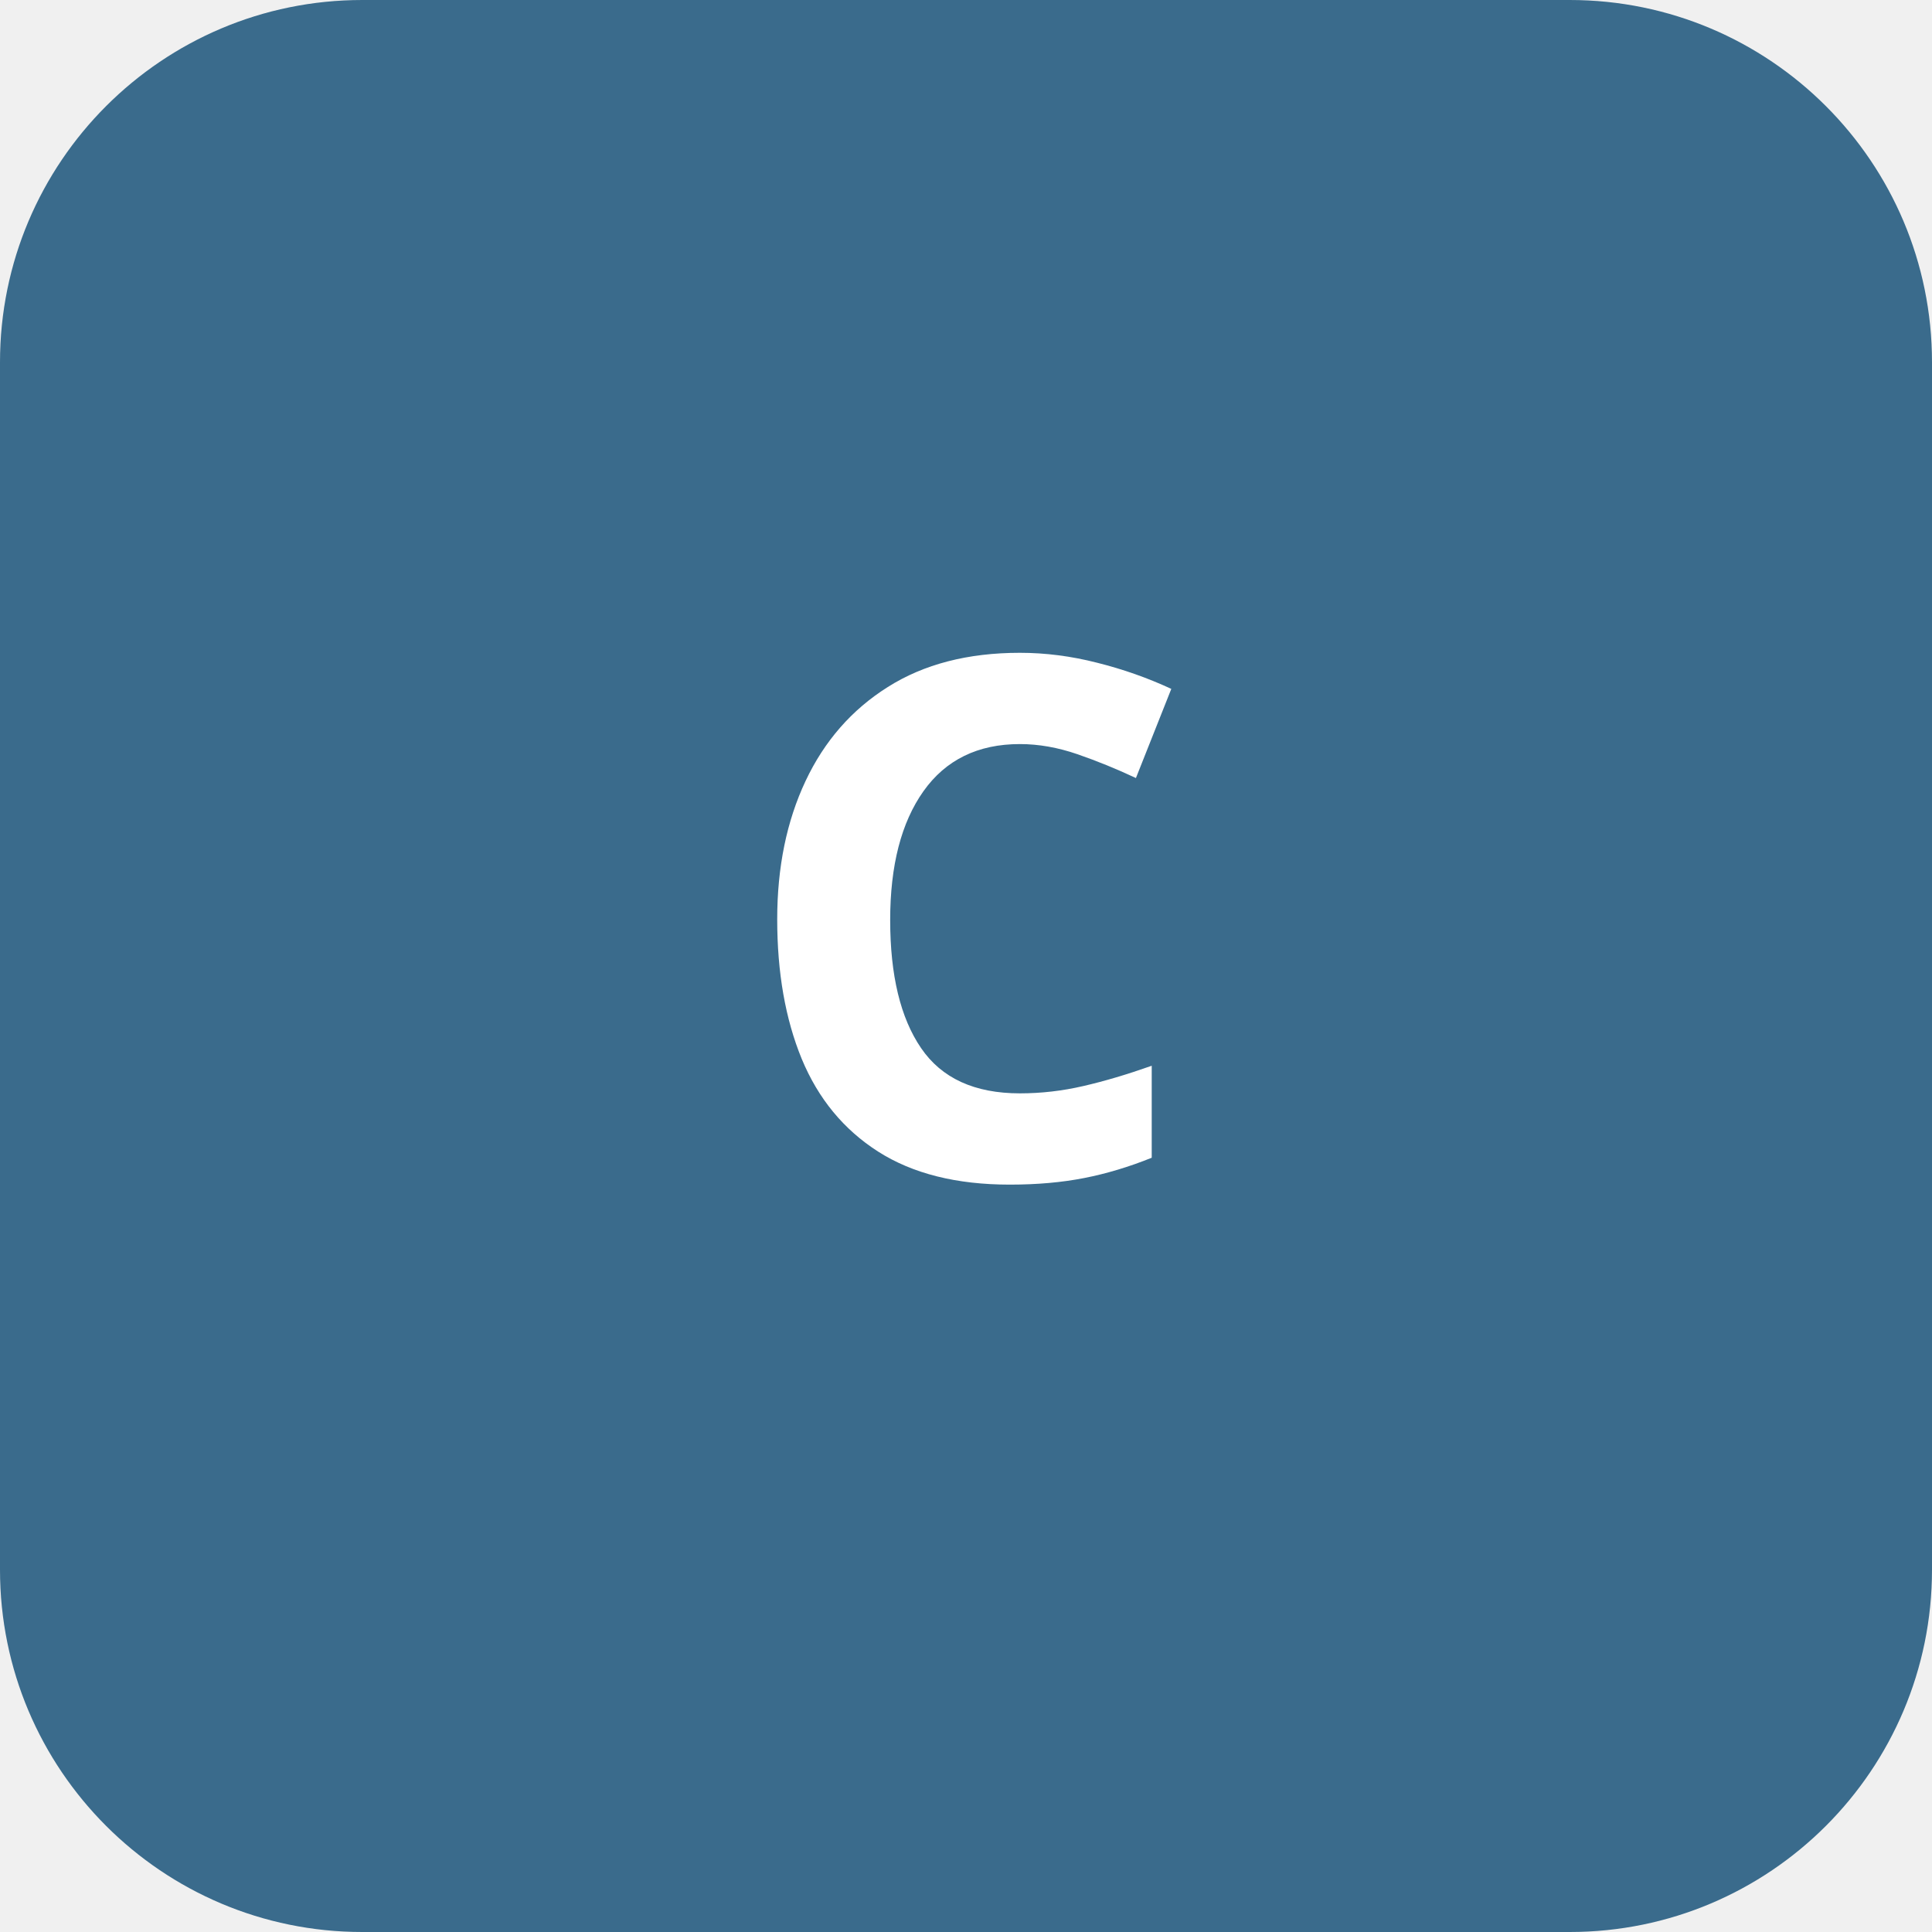
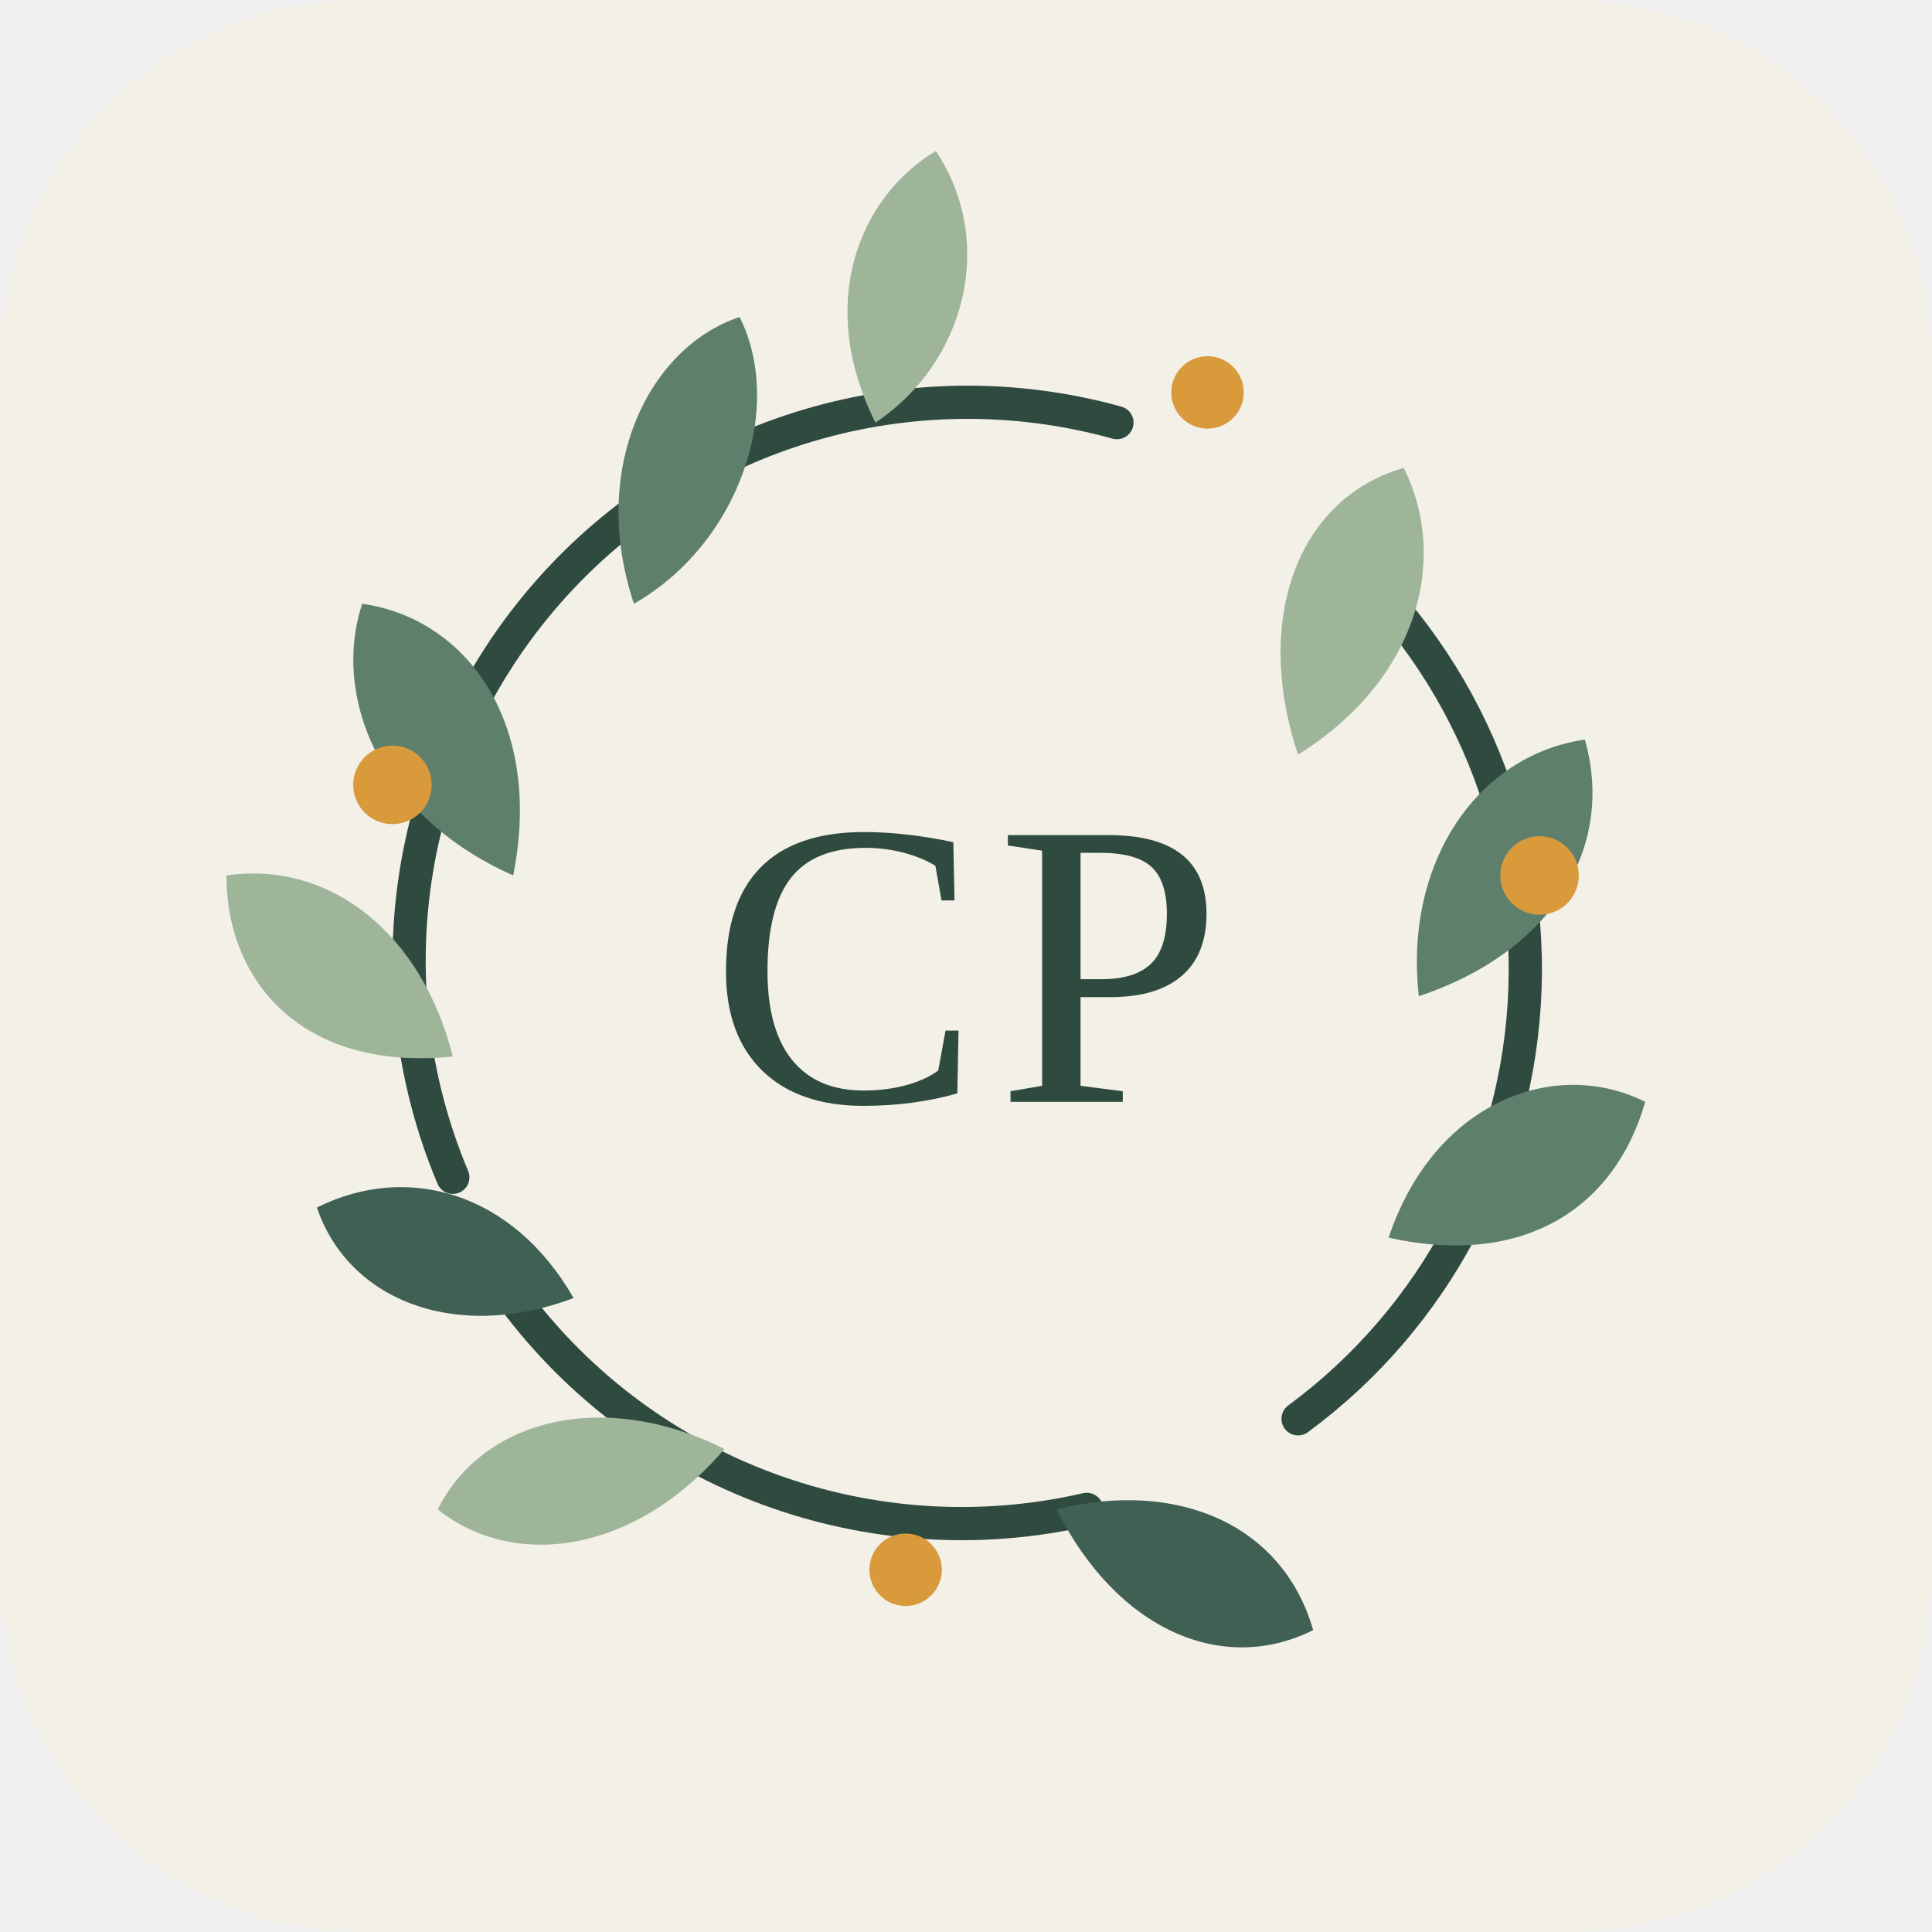
<svg xmlns="http://www.w3.org/2000/svg" width="128" height="128" viewBox="0 0 128 128">
-   <rect width="128" height="128" rx="24" fill="#3a6b8c" />
-   <text x="64" y="78" text-anchor="middle" font-family="system-ui,sans-serif" font-size="48" font-weight="700" fill="#fff">C</text>
+   <rect width="128" height="128" rx="24" fill="#f3f0e8" />
+   <g transform="translate(64 64)">
+     <path d="M-34 14A37 37 0 0 1 10-36M24-28A37 37 0 0 1 22 30M8 36A37 37 0 0 1-30 22" fill="none" stroke="#2f4a3f" stroke-width="2.2" stroke-linecap="round" />
+     <g fill="#5f7f6d">
+       <path d="M-30-6c-9-4-12-12-10-18 7 1 12 8 10 18z" />
+       <path d="M-22-24c-3-9 1-17 7-19 3 6 0 15-7 19z" />
+       <path d="M30 2c9-3 13-10 11-17-7 1-12 8-11 17z" />
+       <path d="M28 18c9 2 15-2 17-9-6-3-14 0-17 9z" />
+     </g>
+     <g fill="#9fb59a">
+       <path d="M-34 6c-10 1-15-5-15-12 7-1 13 4 15 12z" />
+       <path d="M-6-36c-4-8-1-15 4-18 4 6 2 14-4 18z" />
+       <path d="M-16 32c-6 7-14 8-19 4 3-6 11-8 19-4z" />
+       <path d="M22-14c8-5 10-13 7-19-7 2-10 10-7 19z" />
+     </g>
+     <g fill="#3f6052">
+       <path d="M-26 22c-8 3-15 0-17-6 6-3 13-1 17 6z" />
+       <path d="M6 36c4 8 11 11 17 8-2-7-9-10-17-8z" />
+     </g>
+     <g fill="#d99a3c">
+       <circle cx="-38" cy="-12" r="2.6" />
+       <circle cx="16" cy="-38" r="2.4" />
+       <circle cx="38" cy="-6" r="2.6" />
+       <circle cx="-4" cy="40" r="2.4" />
+     </g>
+     <text y="9" text-anchor="middle" font-family="Georgia, 'Times New Roman', serif" font-size="27" fill="#2f4a3f" letter-spacing="1">CP</text>
+   </g>
</svg>
